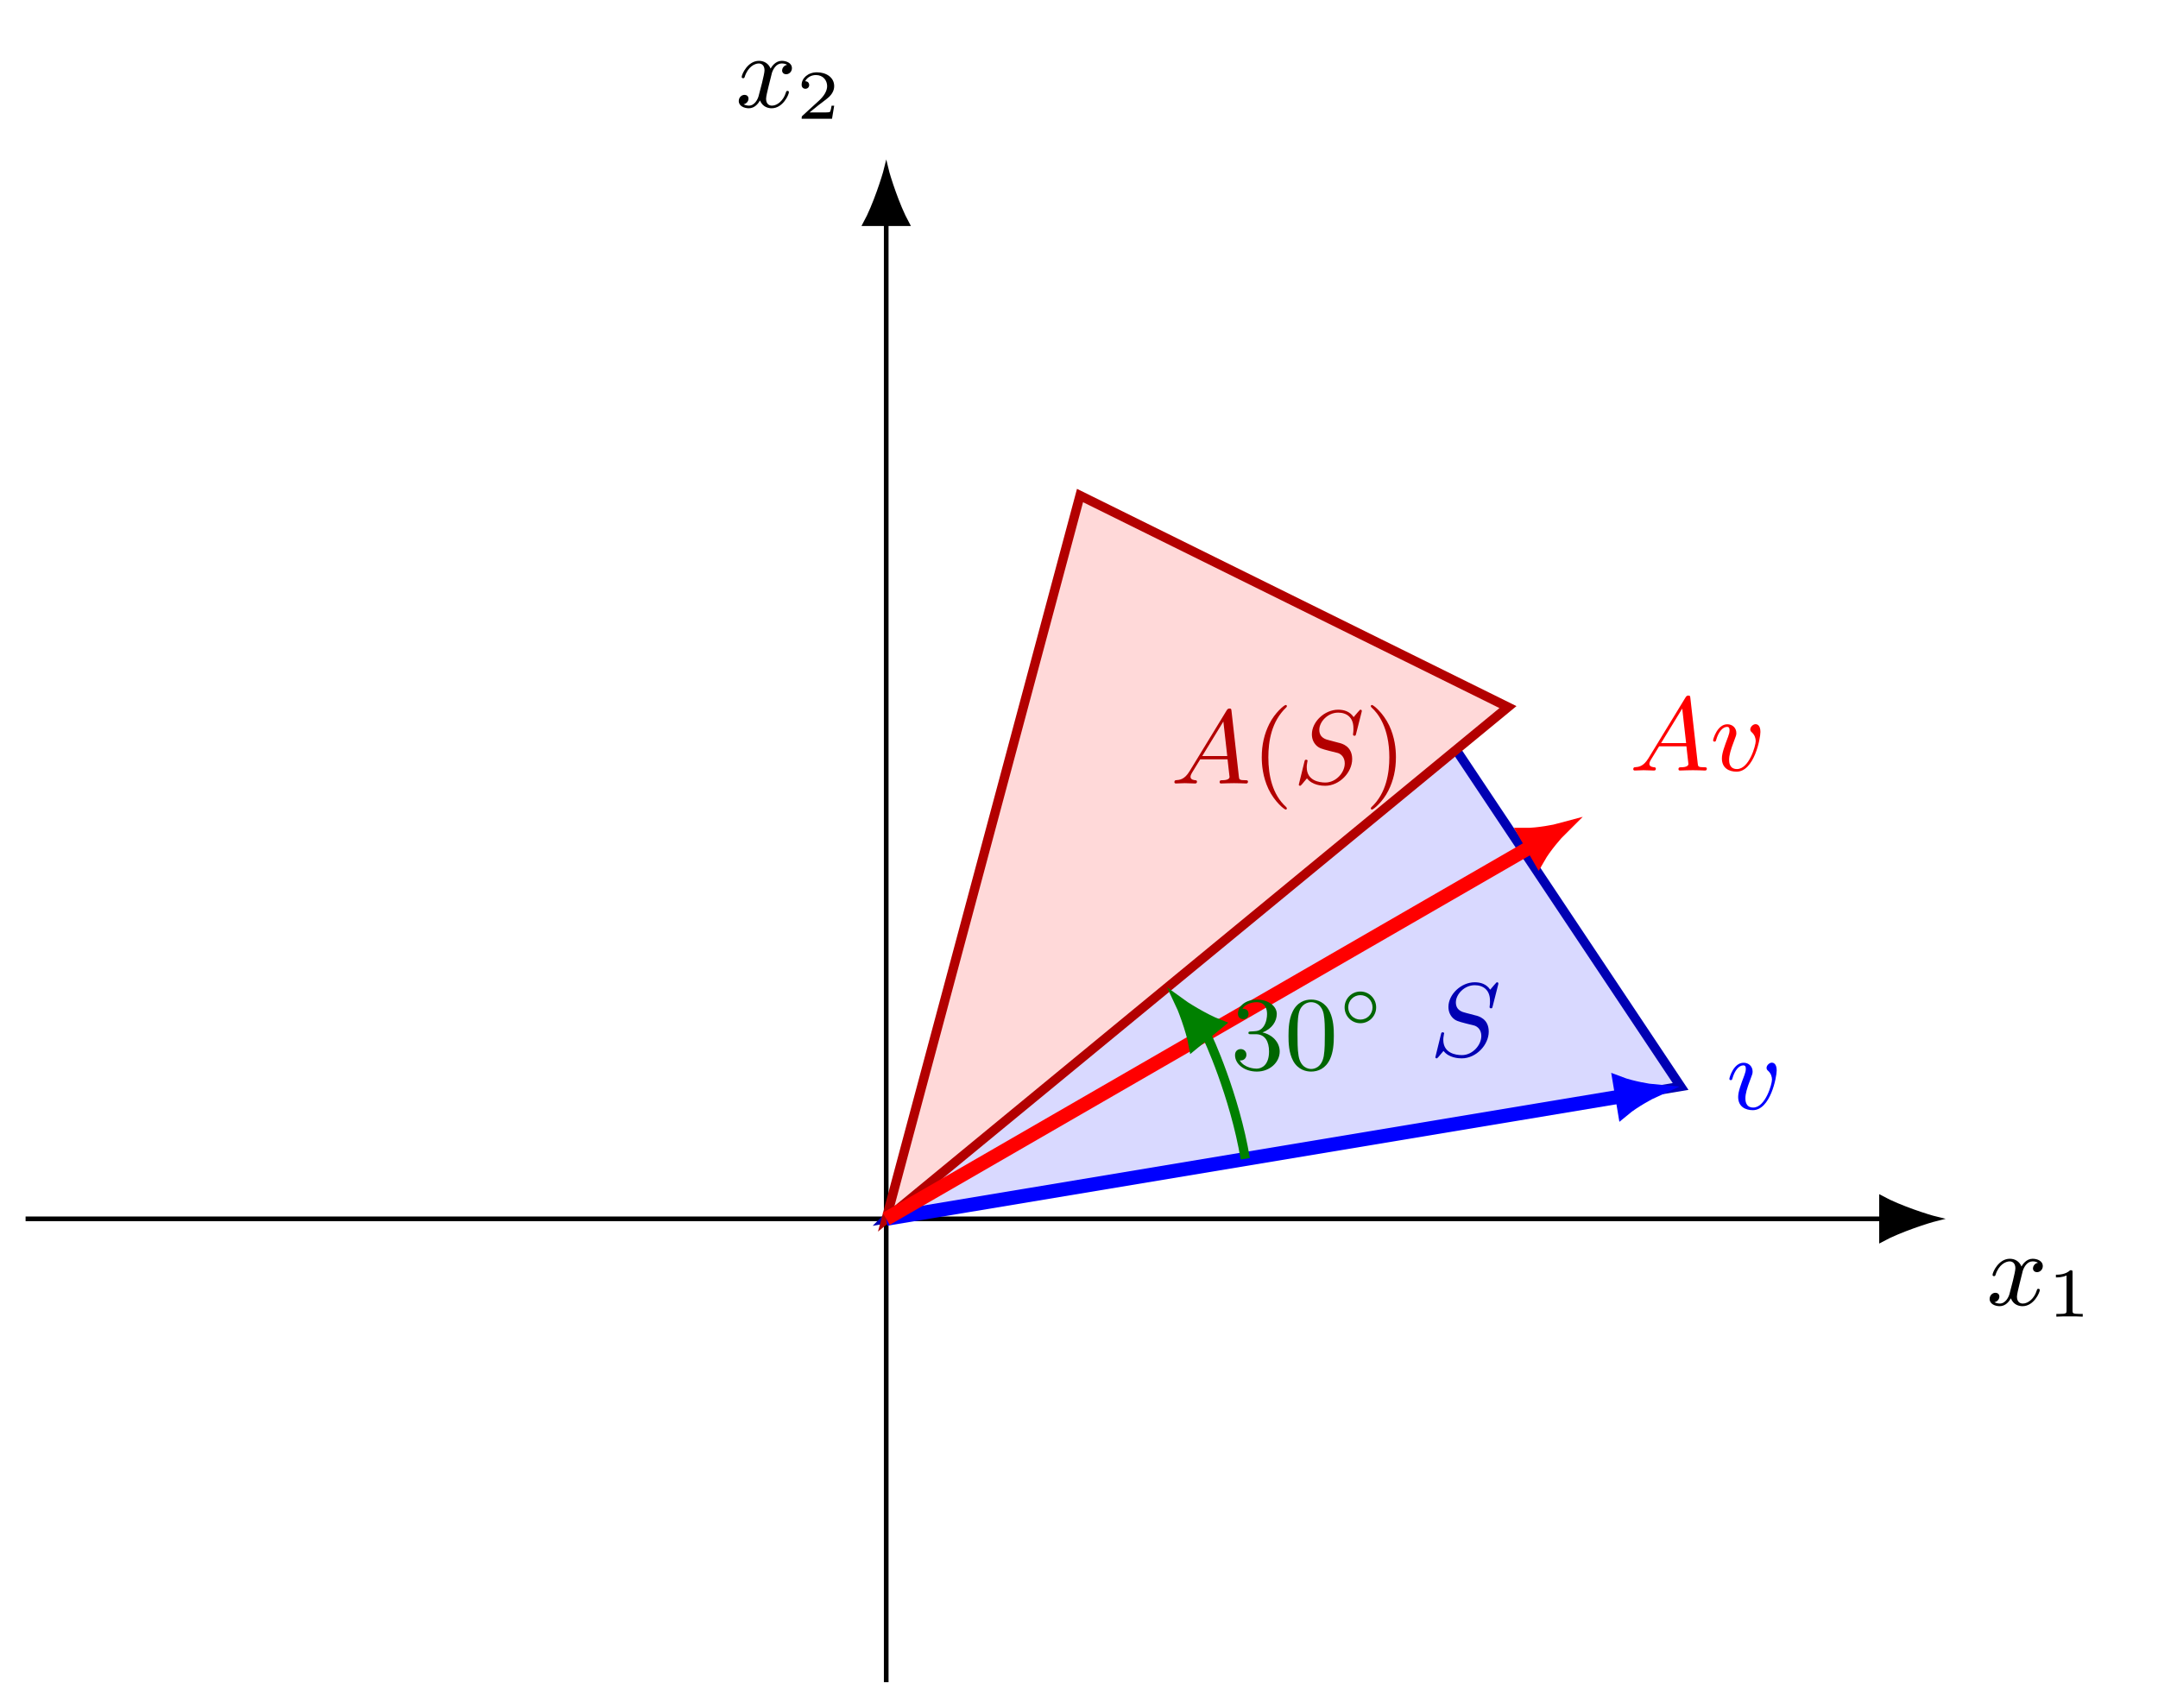
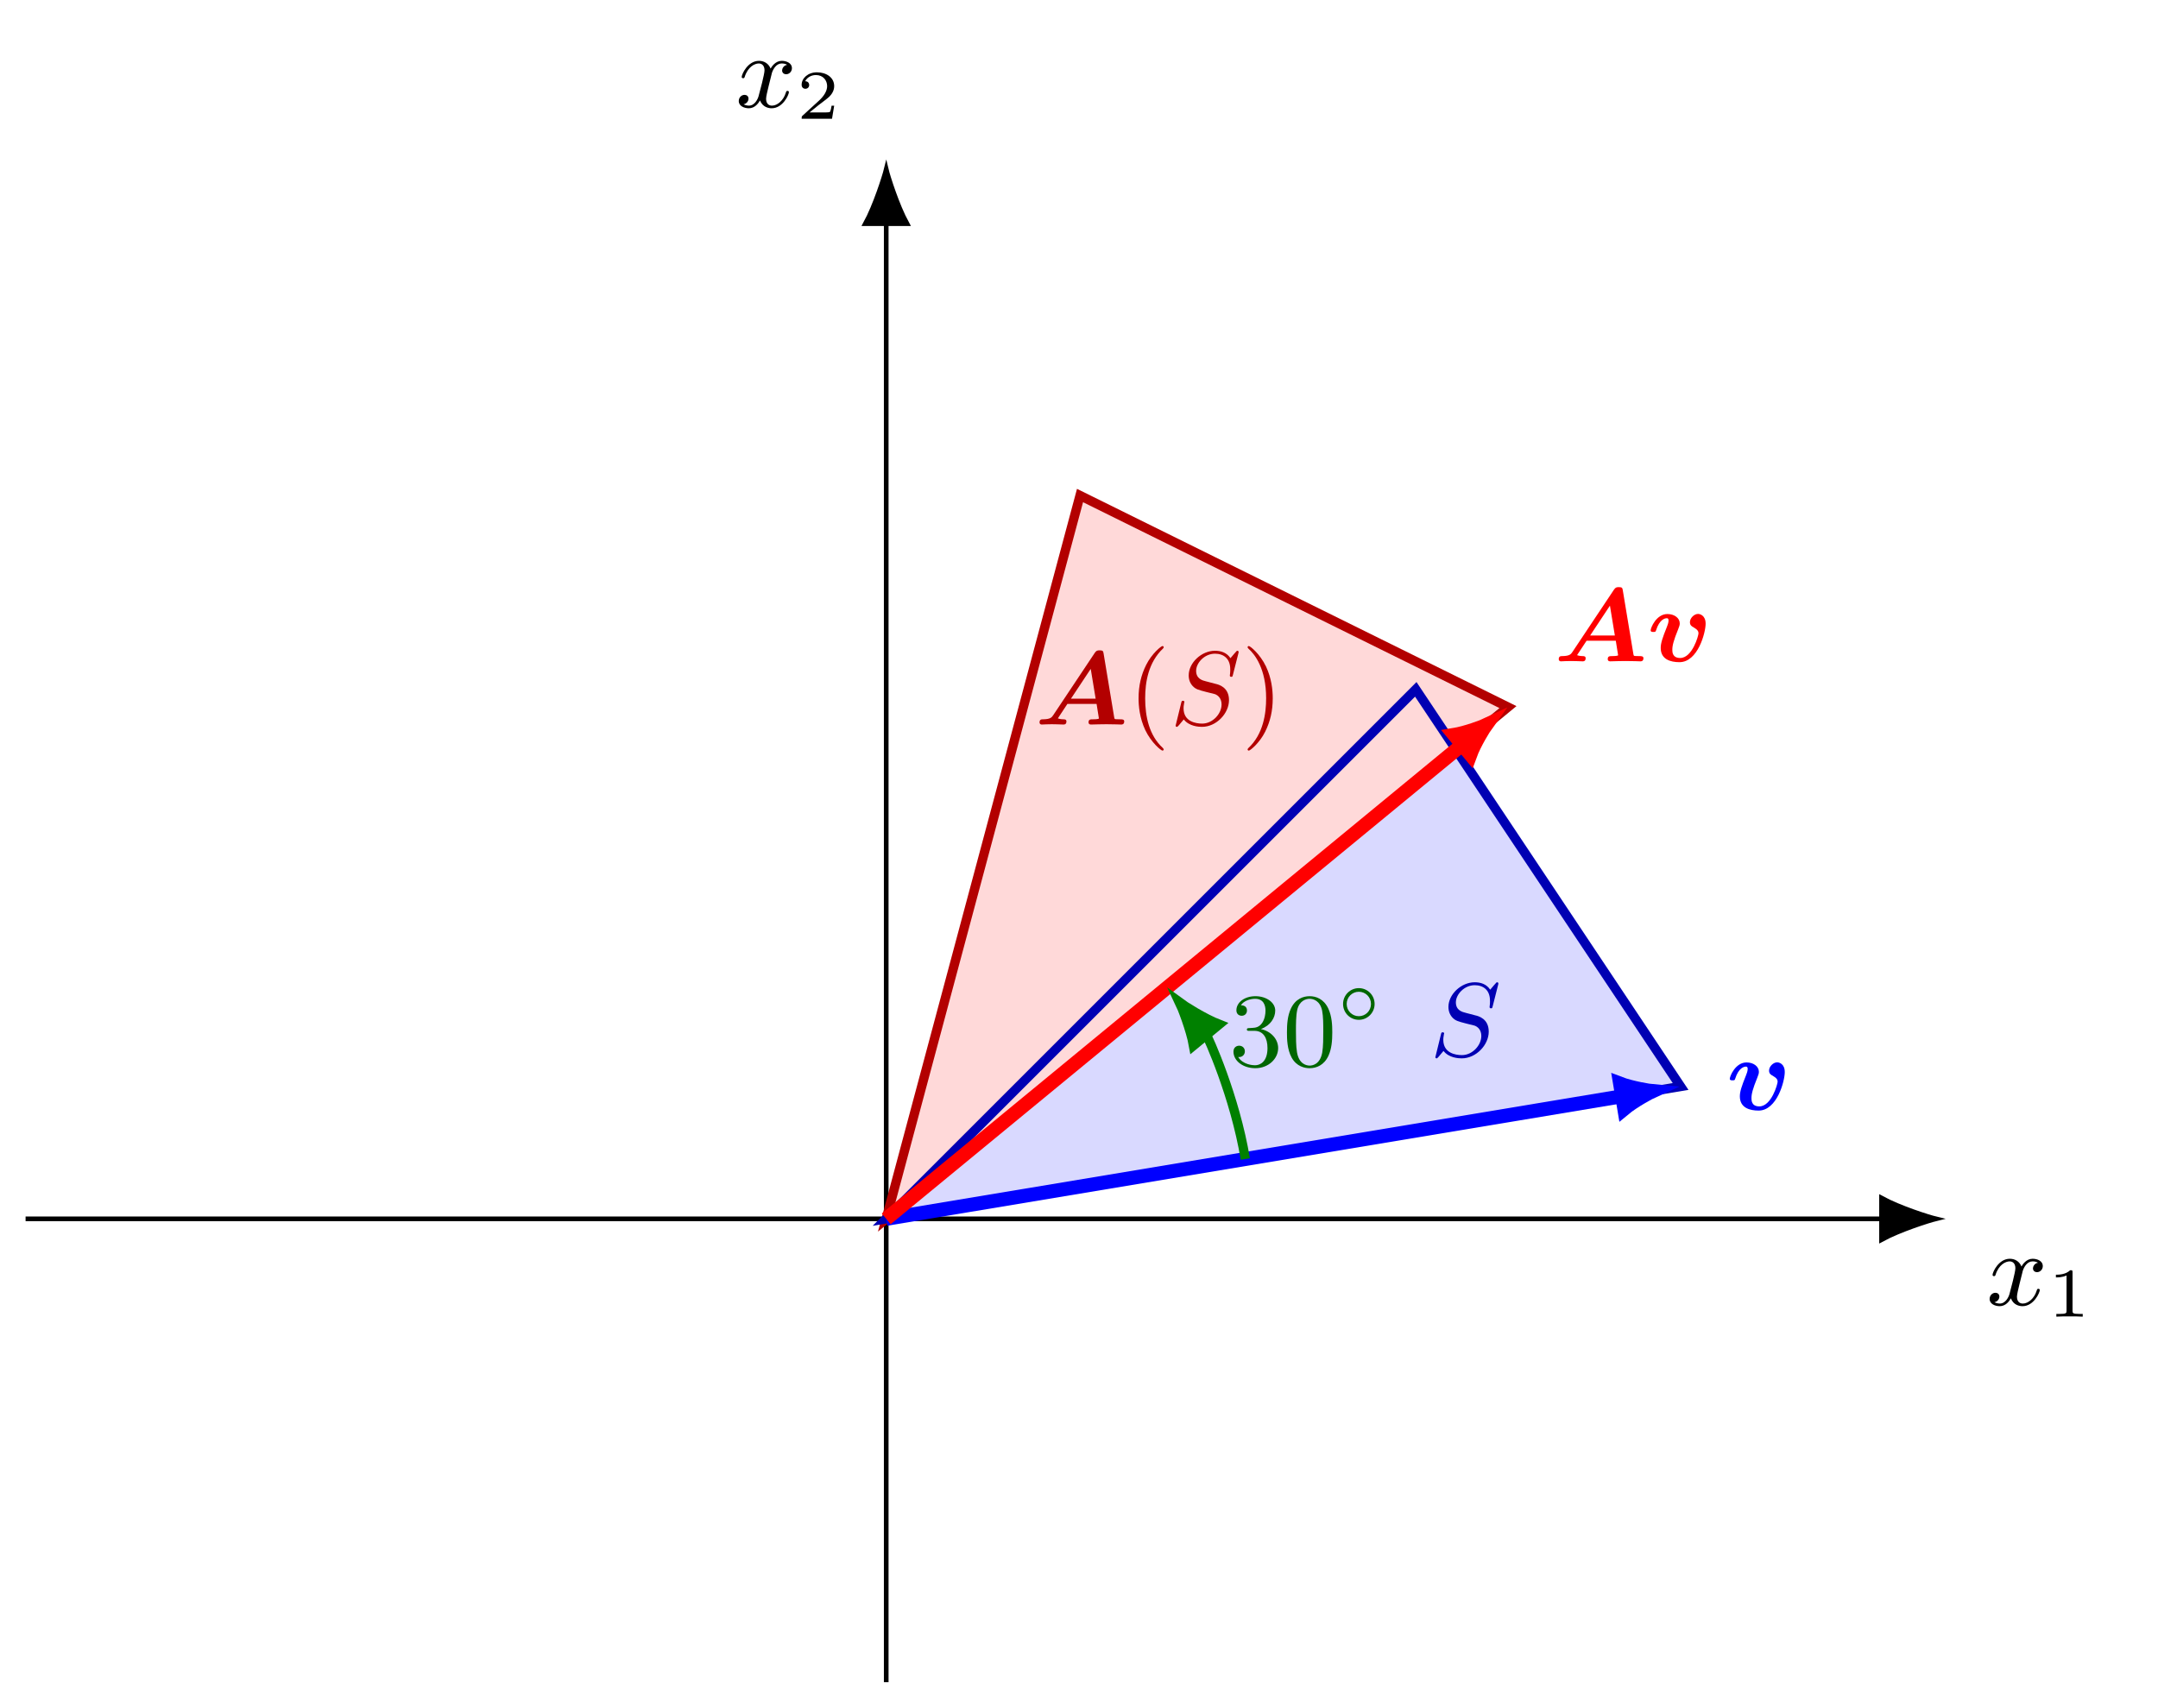
<svg xmlns="http://www.w3.org/2000/svg" version="1.1" viewBox="0 -146.275 184.809 146.275">
  <g id="page1">
    <g transform="matrix(1 0 0 -1 0 0)">
      <path d="M2.191 41.879H161.133" stroke="#000" fill="none" stroke-width=".399" stroke-miterlimit="10" />
      <path d="M165.782 41.879C165.211 42.016 162.7 42.801 161.133 43.656V40.098C162.7 40.953 165.211 41.738 165.782 41.879Z" />
      <path d="M165.782 41.879C165.211 42.016 162.7 42.801 161.133 43.656V40.098C162.7 40.953 165.211 41.738 165.782 41.879Z" stroke="#000" fill="none" stroke-width=".399" stroke-miterlimit="10" />
      <path d="M174.532 38.118C174.2 38.055 174.101 37.768 174.101 37.634C174.101 37.464 174.227 37.311 174.451 37.311C174.702 37.311 174.944 37.526 174.944 37.84C174.944 38.252 174.496 38.459 174.074 38.459C173.537 38.459 173.223 37.983 173.115 37.795C172.945 38.234 172.55 38.459 172.12 38.459C171.161 38.459 170.641 37.311 170.641 37.078C170.641 36.997 170.704 36.97 170.766 36.97C170.847 36.97 170.874 37.015 170.892 37.069C171.17 37.956 171.762 38.234 172.102 38.234C172.362 38.234 172.595 38.064 172.595 37.643C172.595 37.32 172.21 35.886 172.093 35.455C172.022 35.177 171.753 34.622 171.259 34.622C171.08 34.622 170.892 34.684 170.802 34.738C171.044 34.783 171.224 34.989 171.224 35.222C171.224 35.446 171.053 35.545 170.883 35.545C170.623 35.545 170.39 35.321 170.39 35.016C170.39 34.577 170.874 34.397 171.251 34.397C171.77 34.397 172.075 34.828 172.21 35.07C172.434 34.478 172.963 34.397 173.205 34.397C174.173 34.397 174.684 35.563 174.684 35.778C174.684 35.823 174.657 35.886 174.568 35.886C174.469 35.886 174.46 35.85 174.415 35.715C174.218 35.07 173.698 34.622 173.232 34.622C172.972 34.622 172.73 34.783 172.73 35.213C172.73 35.41 172.855 35.904 172.936 36.244C172.972 36.405 173.214 37.374 173.232 37.436C173.339 37.759 173.608 38.234 174.065 38.234C174.227 38.234 174.397 38.208 174.532 38.118Z" />
      <path d="M177.49 37.296C177.49 37.476 177.467 37.476 177.287 37.476C176.892 37.093 176.283 37.093 176.067 37.093V36.86C176.223 36.86 176.617 36.86 176.976 37.028V34.008C176.976 33.811 176.976 33.733 176.36 33.733H176.103V33.5C176.432 33.524 176.898 33.524 177.233 33.524S178.034 33.524 178.363 33.5V33.733H178.106C177.49 33.733 177.49 33.811 177.49 34.008V37.296Z" />
      <path d="M75.895 2.191V127.117" stroke="#000" fill="none" stroke-width=".399" stroke-miterlimit="10" />
      <path d="M75.895 131.766C75.754 131.192 74.969 128.684 74.113 127.118H77.672C76.816 128.684 76.031 131.192 75.895 131.766Z" />
      <path d="M75.895 131.766C75.754 131.192 74.969 128.684 74.113 127.118H77.672C76.816 128.684 76.031 131.192 75.895 131.766Z" stroke="#000" fill="none" stroke-width=".399" stroke-miterlimit="10" />
      <path d="M67.409 140.723C67.077 140.66 66.978 140.373 66.978 140.239C66.978 140.069 67.104 139.916 67.328 139.916C67.579 139.916 67.821 140.131 67.821 140.445C67.821 140.857 67.373 141.064 66.951 141.064C66.414 141.064 66.1 140.588 65.992 140.4C65.822 140.839 65.427 141.064 64.997 141.064C64.038 141.064 63.518 139.916 63.518 139.683C63.518 139.602 63.581 139.575 63.643 139.575C63.724 139.575 63.751 139.62 63.769 139.674C64.047 140.561 64.639 140.839 64.979 140.839C65.239 140.839 65.472 140.669 65.472 140.248C65.472 139.925 65.087 138.491 64.97 138.06C64.899 137.782 64.63 137.227 64.136 137.227C63.957 137.227 63.769 137.289 63.679 137.343C63.921 137.388 64.101 137.594 64.101 137.827C64.101 138.051 63.93 138.15 63.76 138.15C63.5 138.15 63.267 137.926 63.267 137.621C63.267 137.182 63.751 137.002 64.128 137.002C64.647 137.002 64.952 137.433 65.087 137.675C65.311 137.083 65.84 137.002 66.082 137.002C67.05 137.002 67.561 138.168 67.561 138.383C67.561 138.428 67.534 138.491 67.445 138.491C67.346 138.491 67.337 138.455 67.292 138.32C67.095 137.675 66.575 137.227 66.109 137.227C65.849 137.227 65.607 137.388 65.607 137.818C65.607 138.015 65.732 138.509 65.813 138.849C65.849 139.01 66.091 139.979 66.109 140.041C66.216 140.364 66.485 140.839 66.942 140.839C67.104 140.839 67.274 140.813 67.409 140.723Z" />
      <path d="M71.439 137.223H71.217C71.205 137.139 71.145 136.745 71.056 136.679C71.014 136.643 70.53 136.643 70.446 136.643H69.328L70.093 137.265C70.297 137.426 70.829 137.809 71.014 137.988C71.193 138.168 71.439 138.473 71.439 138.897C71.439 139.644 70.763 140.081 69.962 140.081C69.19 140.081 68.652 139.573 68.652 139.011C68.652 138.706 68.91 138.67 68.975 138.67C69.125 138.67 69.298 138.778 69.298 138.993C69.298 139.124 69.22 139.316 68.957 139.316C69.095 139.62 69.46 139.848 69.872 139.848C70.5 139.848 70.835 139.381 70.835 138.897C70.835 138.473 70.554 138.036 70.135 137.653L68.718 136.356C68.659 136.296 68.652 136.29 68.652 136.105H71.253L71.439 137.223Z" />
      <path d="M75.895 41.879L143.926 53.215L121.246 87.231Z" fill="#d9d9ff" />
-       <path d="M75.895 41.879L143.926 53.215L121.246 87.231Z" stroke="#0000b3" fill="none" stroke-width=".797" stroke-miterlimit="10" />
      <path d="M128.292 61.899C128.319 61.998 128.319 62.016 128.319 62.043C128.319 62.052 128.31 62.141 128.211 62.141C128.167 62.141 128.157 62.132 128.05 62.007C127.924 61.872 128.032 61.989 127.62 61.505C127.288 62.007 126.768 62.141 126.293 62.141C125.137 62.141 124.043 61.11 124.043 60.034C124.043 59.667 124.159 59.362 124.392 59.111C124.652 58.842 124.877 58.788 125.522 58.618L126.275 58.43C126.562 58.331 126.858 58.053 126.858 57.542C126.858 56.744 126.096 55.902 125.199 55.902C124.67 55.902 123.603 56.063 123.603 57.211C123.603 57.291 123.603 57.426 123.657 57.695C123.675 57.73 123.675 57.748 123.675 57.757C123.675 57.793 123.657 57.856 123.55 57.856S123.433 57.811 123.397 57.659L122.922 55.722C122.922 55.668 122.967 55.624 123.03 55.624C123.074 55.624 123.083 55.633 123.2 55.758C123.254 55.821 123.514 56.144 123.621 56.26C124.087 55.66 124.912 55.624 125.181 55.624C126.418 55.624 127.494 56.78 127.494 57.91C127.494 59.021 126.616 59.246 126.338 59.308L125.522 59.523C125.226 59.595 124.679 59.738 124.679 60.42S125.397 61.89 126.293 61.89C126.652 61.89 127.001 61.792 127.252 61.541C127.593 61.209 127.602 60.725 127.602 60.492C127.602 60.196 127.566 60.097 127.566 60.025S127.602 59.909 127.691 59.909C127.79 59.909 127.79 59.927 127.835 60.097L128.292 61.899Z" fill="#0000b3" />
      <path d="M75.895 41.879L129.141 85.711L92.492 103.832Z" fill="#ffd9d9" />
      <path d="M75.895 41.879L129.141 85.711L92.492 103.832Z" stroke="#b30000" fill="none" stroke-width=".797" stroke-miterlimit="10" />
-       <path d="M101.873 80.217C101.433 79.5 101.039 79.473 100.68 79.446C100.618 79.437 100.573 79.365 100.573 79.285C100.573 79.231 100.609 79.168 100.698 79.168C100.869 79.168 101.29 79.195 101.46 79.195C101.658 79.195 102.142 79.168 102.339 79.168C102.393 79.168 102.509 79.168 102.509 79.329C102.509 79.437 102.402 79.446 102.375 79.446C102.294 79.455 101.953 79.473 101.953 79.742C101.953 79.867 102.052 80.038 102.079 80.082L102.787 81.239H105.127C105.154 81.033 105.181 80.728 105.208 80.504C105.244 80.154 105.297 79.76 105.297 79.733C105.297 79.598 105.172 79.446 104.652 79.446C104.562 79.446 104.445 79.446 104.445 79.285C104.445 79.186 104.517 79.168 104.58 79.168C104.75 79.168 104.965 79.186 105.145 79.186S105.539 79.195 105.683 79.195C105.979 79.195 105.996 79.195 106.212 79.186C106.355 79.177 106.561 79.168 106.705 79.168C106.759 79.168 106.875 79.168 106.875 79.329C106.875 79.446 106.776 79.446 106.669 79.446C106.131 79.446 106.122 79.509 106.095 79.769L105.468 85.345C105.449 85.542 105.441 85.587 105.288 85.587C105.163 85.587 105.109 85.524 105.037 85.407L101.873 80.217ZM102.957 81.517L104.768 84.475L105.1 81.517H102.957Z" fill="#b30000" />
-       <path d="M110.208 77.034C110.208 77.079 110.181 77.106 110.127 77.169C108.971 78.227 108.621 79.84 108.621 81.409C108.621 82.799 108.89 84.484 110.154 85.686C110.19 85.721 110.208 85.748 110.208 85.793C110.208 85.856 110.163 85.891 110.1 85.891C109.993 85.891 109.186 85.246 108.702 84.269C108.272 83.408 108.056 82.485 108.056 81.418C108.056 80.773 108.137 79.751 108.63 78.693C109.159 77.59 109.993 76.936 110.1 76.936C110.163 76.936 110.208 76.972 110.208 77.034Z" fill="#b30000" />
-       <path d="M116.597 85.246C116.624 85.345 116.624 85.363 116.624 85.39C116.624 85.399 116.615 85.488 116.516 85.488C116.472 85.488 116.462 85.479 116.355 85.354C116.229 85.219 116.337 85.336 115.925 84.852C115.593 85.354 115.073 85.488 114.598 85.488C113.442 85.488 112.348 84.457 112.348 83.381C112.348 83.014 112.464 82.709 112.697 82.458C112.957 82.189 113.182 82.136 113.827 81.965L114.58 81.777C114.867 81.678 115.163 81.4 115.163 80.889C115.163 80.091 114.401 79.249 113.504 79.249C112.975 79.249 111.908 79.41 111.908 80.558C111.908 80.638 111.908 80.773 111.962 81.042C111.98 81.077 111.98 81.096 111.98 81.104C111.98 81.14 111.962 81.203 111.855 81.203S111.738 81.158 111.702 81.006L111.227 79.069C111.227 79.015 111.272 78.971 111.335 78.971C111.379 78.971 111.388 78.98 111.505 79.105C111.559 79.168 111.819 79.491 111.926 79.607C112.392 79.007 113.217 78.971 113.486 78.971C114.723 78.971 115.799 80.127 115.799 81.257C115.799 82.368 114.921 82.593 114.643 82.655L113.827 82.871C113.531 82.942 112.984 83.086 112.984 83.767S113.702 85.237 114.598 85.237C114.957 85.237 115.306 85.139 115.557 84.888C115.898 84.556 115.907 84.072 115.907 83.839C115.907 83.543 115.871 83.444 115.871 83.372S115.907 83.256 115.996 83.256C116.095 83.256 116.095 83.274 116.14 83.444L116.597 85.246Z" fill="#b30000" />
-       <path d="M119.546 81.418C119.546 82.153 119.438 83.139 118.972 84.135C118.443 85.237 117.609 85.891 117.502 85.891C117.412 85.891 117.394 85.82 117.394 85.793C117.394 85.748 117.412 85.721 117.475 85.659C117.995 85.192 118.981 83.973 118.981 81.418C118.981 80.136 118.748 78.352 117.448 77.142C117.43 77.115 117.394 77.079 117.394 77.034C117.394 77.007 117.412 76.936 117.502 76.936C117.609 76.936 118.416 77.581 118.9 78.558C119.33 79.419 119.546 80.342 119.546 81.418Z" fill="#b30000" />
+       <path d="M94.512 90.294C94.476 90.491 94.467 90.572 94.18 90.572C93.965 90.572 93.884 90.545 93.75 90.348L90.2 85.023C90.074 84.834 89.967 84.673 89.321 84.664C89.196 84.664 89.025 84.664 89.025 84.395C89.025 84.297 89.097 84.216 89.205 84.216C89.294 84.216 89.518 84.234 89.617 84.234C89.76 84.243 89.778 84.243 90.074 84.243C90.236 84.243 90.406 84.234 90.567 84.234C90.737 84.234 90.917 84.216 91.078 84.216C91.141 84.216 91.329 84.216 91.329 84.485C91.329 84.664 91.159 84.664 91.078 84.664C91.06 84.664 90.791 84.664 90.594 84.745L91.41 85.982H93.911L94.108 84.745C94.108 84.664 93.651 84.664 93.588 84.664C93.382 84.664 93.221 84.664 93.221 84.395C93.221 84.323 93.266 84.216 93.418 84.216C93.633 84.216 93.884 84.234 94.099 84.234S94.566 84.243 94.754 84.243C95.337 84.243 96.009 84.216 96.018 84.216C96.081 84.216 96.278 84.216 96.278 84.485C96.278 84.664 96.098 84.664 95.928 84.664C95.812 84.664 95.695 84.664 95.578 84.673C95.453 84.682 95.444 84.691 95.417 84.843L94.512 90.294ZM93.409 88.985L93.83 86.43H91.715L93.409 88.985Z" fill="#b30000" />
+       <path d="M99.658 82.082C99.658 82.127 99.631 82.154 99.577 82.217C98.421 83.275 98.071 84.888 98.071 86.457C98.071 87.847 98.34 89.532 99.604 90.733C99.64 90.769 99.658 90.796 99.658 90.841C99.658 90.904 99.613 90.939 99.55 90.939C99.443 90.939 98.636 90.294 98.152 89.317C97.722 88.456 97.506 87.533 97.506 86.466C97.506 85.821 97.587 84.799 98.08 83.741C98.609 82.638 99.443 81.984 99.55 81.984C99.613 81.984 99.658 82.02 99.658 82.082Z" fill="#b30000" />
+       <path d="M106.048 90.294C106.075 90.393 106.075 90.411 106.075 90.438C106.075 90.447 106.066 90.536 105.967 90.536C105.922 90.536 105.913 90.527 105.806 90.402C105.68 90.267 105.788 90.384 105.376 89.9C105.044 90.402 104.524 90.536 104.049 90.536C102.892 90.536 101.799 89.505 101.799 88.429C101.799 88.062 101.915 87.757 102.148 87.506C102.408 87.237 102.632 87.183 103.278 87.013L104.031 86.825C104.318 86.726 104.614 86.448 104.614 85.937C104.614 85.139 103.852 84.297 102.955 84.297C102.426 84.297 101.359 84.458 101.359 85.606C101.359 85.686 101.359 85.821 101.413 86.09C101.431 86.125 101.431 86.143 101.431 86.152C101.431 86.188 101.413 86.251 101.306 86.251S101.189 86.206 101.153 86.054L100.678 84.117C100.678 84.063 100.723 84.019 100.786 84.019C100.83 84.019 100.839 84.028 100.956 84.153C101.01 84.216 101.27 84.539 101.377 84.655C101.843 84.055 102.668 84.019 102.937 84.019C104.174 84.019 105.25 85.175 105.25 86.305C105.25 87.416 104.372 87.641 104.094 87.703L103.278 87.918C102.982 87.99 102.435 88.133 102.435 88.815S103.152 90.285 104.049 90.285C104.407 90.285 104.757 90.187 105.008 89.936C105.349 89.604 105.358 89.12 105.358 88.887C105.358 88.591 105.322 88.492 105.322 88.42S105.358 88.304 105.447 88.304C105.546 88.304 105.546 88.322 105.591 88.492L106.048 90.294Z" fill="#b30000" />
+       <path d="M108.996 86.466C108.996 87.201 108.888 88.187 108.422 89.183C107.893 90.285 107.059 90.939 106.952 90.939C106.862 90.939 106.844 90.868 106.844 90.841C106.844 90.796 106.862 90.769 106.925 90.707C107.445 90.24 108.431 89.021 108.431 86.466C108.431 85.184 108.198 83.4 106.898 82.19C106.88 82.163 106.844 82.127 106.844 82.082C106.844 82.055 106.862 81.984 106.952 81.984C107.059 81.984 107.866 82.629 108.35 83.606C108.78 84.467 108.996 85.39 108.996 86.466Z" fill="#b30000" />
+       <path d="M75.895 41.879L143.926 53.215L121.246 87.231Z" stroke="#0000b3" fill="none" stroke-width=".797" stroke-miterlimit="10" />
      <path d="M75.895 41.879L138.891 52.375" stroke="#00f" fill="none" stroke-width="1.196" stroke-miterlimit="10" />
      <path d="M141.618 52.832C141.27 52.863 139.715 53.113 138.704 53.5L139.079 51.254C139.911 51.945 141.297 52.687 141.618 52.832Z" fill="#00f" />
      <path d="M141.618 52.832C141.27 52.863 139.715 53.113 138.704 53.5L139.079 51.254C139.911 51.945 141.297 52.687 141.618 52.832Z" stroke="#00f" fill="none" stroke-width="1.134" stroke-miterlimit="10" />
-       <path d="M152.154 54.593C152.154 55.221 151.822 55.256 151.742 55.256C151.518 55.256 151.285 55.014 151.285 54.808C151.285 54.674 151.365 54.602 151.428 54.548C151.67 54.324 151.751 54.037 151.751 53.804C151.751 53.41 151.186 51.411 150.146 51.411C149.474 51.411 149.474 52.038 149.474 52.199C149.474 52.585 149.599 53.042 149.913 53.858C150.056 54.234 150.092 54.324 150.092 54.494C150.092 54.934 149.76 55.248 149.321 55.248C148.46 55.248 148.102 53.974 148.102 53.867C148.102 53.786 148.165 53.759 148.228 53.759C148.326 53.759 148.335 53.813 148.371 53.93C148.559 54.584 148.918 55.023 149.294 55.023C149.474 55.023 149.51 54.907 149.51 54.728C149.51 54.575 149.474 54.414 149.393 54.198C149.07 53.338 148.855 52.764 148.855 52.316C148.855 51.473 149.491 51.186 150.11 51.186C151.616 51.186 152.154 54.019 152.154 54.593Z" fill="#00f" />
-       <path d="M75.895 41.879L131.203 73.809" stroke="#f00" fill="none" stroke-width="1.196" stroke-miterlimit="10" />
-       <path d="M133.597 75.191C133.257 75.098 131.714 74.789 130.632 74.797L131.769 72.824C132.304 73.762 133.347 74.945 133.597 75.191Z" fill="#f00" />
-       <path d="M133.597 75.191C133.257 75.098 131.714 74.789 130.632 74.797L131.769 72.824C132.304 73.762 133.347 74.945 133.597 75.191Z" stroke="#f00" fill="none" stroke-width="1.134" stroke-miterlimit="10" />
-       <path d="M141.17 81.327C140.73 80.61 140.336 80.583 139.977 80.556C139.915 80.547 139.87 80.475 139.87 80.395C139.87 80.341 139.906 80.278 139.995 80.278C140.166 80.278 140.587 80.305 140.757 80.305C140.955 80.305 141.439 80.278 141.636 80.278C141.69 80.278 141.806 80.278 141.806 80.439C141.806 80.547 141.699 80.556 141.672 80.556C141.591 80.565 141.25 80.583 141.25 80.852C141.25 80.977 141.349 81.148 141.376 81.192L142.084 82.349H144.424C144.451 82.143 144.478 81.838 144.505 81.614C144.541 81.264 144.594 80.87 144.594 80.843C144.594 80.708 144.469 80.556 143.949 80.556C143.859 80.556 143.742 80.556 143.742 80.395C143.742 80.296 143.814 80.278 143.877 80.278C144.047 80.278 144.262 80.296 144.442 80.296S144.836 80.305 144.98 80.305C145.276 80.305 145.293 80.305 145.509 80.296C145.652 80.287 145.858 80.278 146.002 80.278C146.056 80.278 146.172 80.278 146.172 80.439C146.172 80.556 146.073 80.556 145.966 80.556C145.428 80.556 145.419 80.619 145.392 80.879L144.765 86.455C144.746 86.652 144.738 86.697 144.585 86.697C144.46 86.697 144.406 86.634 144.334 86.517L141.17 81.327ZM142.254 82.627L144.065 85.585L144.397 82.627H142.254ZM150.761 83.586C150.761 84.214 150.429 84.249 150.348 84.249C150.124 84.249 149.891 84.007 149.891 83.801C149.891 83.667 149.972 83.595 150.034 83.541C150.276 83.317 150.357 83.03 150.357 82.797C150.357 82.403 149.792 80.404 148.752 80.404C148.08 80.404 148.08 81.031 148.08 81.192C148.08 81.578 148.206 82.035 148.519 82.851C148.663 83.227 148.699 83.317 148.699 83.487C148.699 83.927 148.367 84.24 147.927 84.24C147.067 84.24 146.708 82.967 146.708 82.86C146.708 82.779 146.771 82.752 146.834 82.752C146.932 82.752 146.941 82.806 146.977 82.923C147.166 83.577 147.524 84.016 147.901 84.016C148.08 84.016 148.116 83.9 148.116 83.72C148.116 83.568 148.08 83.407 147.999 83.191C147.676 82.331 147.461 81.757 147.461 81.309C147.461 80.466 148.098 80.179 148.716 80.179C150.222 80.179 150.761 83.012 150.761 83.586Z" fill="#f00" />
-       <path d="M106.645 47.023C105.742 52.418 103.434 57.488 103.305 57.645" stroke="#008000" fill="none" stroke-width=".797" stroke-miterlimit="10" />
-       <path d="M100.996 60.441C101.195 60.027 101.953 58.113 102.199 56.73L104.41 58.555C103.098 59.059 101.367 60.168 100.996 60.441Z" fill="#008000" />
-       <path d="M100.996 60.441C101.195 60.027 101.953 58.113 102.199 56.73L104.41 58.555C103.098 59.059 101.367 60.168 100.996 60.441Z" stroke="#008000" fill="none" stroke-width=".797" stroke-miterlimit="10" />
-       <path d="M108.114 57.844C108.948 58.157 109.342 58.812 109.342 59.43C109.342 60.121 108.58 60.659 107.648 60.659S106.017 60.13 106.017 59.448C106.017 59.152 106.214 58.982 106.474 58.982S106.922 59.17 106.922 59.43C106.922 59.744 106.707 59.879 106.402 59.879C106.635 60.255 107.182 60.435 107.621 60.435C108.365 60.435 108.509 59.843 108.509 59.421C108.509 59.152 108.455 58.722 108.231 58.381C107.953 57.978 107.639 57.96 107.379 57.942C107.155 57.924 107.137 57.924 107.065 57.924C106.985 57.915 106.913 57.906 106.913 57.808C106.913 57.691 106.985 57.691 107.137 57.691H107.558C108.338 57.691 108.679 57.064 108.679 56.212C108.679 55.065 108.069 54.742 107.612 54.742C107.442 54.742 106.572 54.787 106.169 55.45C106.492 55.405 106.742 55.629 106.742 55.934C106.742 56.23 106.518 56.418 106.258 56.418C106.034 56.418 105.766 56.284 105.766 55.907C105.766 55.109 106.599 54.491 107.639 54.491C108.76 54.491 109.593 55.298 109.593 56.212C109.593 56.992 108.975 57.655 108.114 57.844ZM114.228 57.557C114.228 58.157 114.201 58.928 113.887 59.601C113.493 60.443 112.812 60.659 112.292 60.659C111.754 60.659 111.072 60.443 110.678 59.583C110.391 58.964 110.346 58.238 110.346 57.557C110.346 56.974 110.364 56.105 110.75 55.396C111.171 54.634 111.87 54.491 112.283 54.491C112.866 54.491 113.529 54.742 113.905 55.566C114.174 56.167 114.228 56.84 114.228 57.557ZM112.292 54.715C112.023 54.715 111.377 54.84 111.207 55.853C111.117 56.382 111.117 57.153 111.117 57.664C111.117 58.274 111.117 58.982 111.225 59.475C111.404 60.273 111.978 60.435 112.283 60.435C112.623 60.435 113.188 60.255 113.358 59.421C113.457 58.928 113.457 58.229 113.457 57.664C113.457 57.109 113.457 56.355 113.367 55.826C113.179 54.805 112.516 54.715 112.292 54.715Z" fill="#060" />
-       <path d="M117.853 59.992C117.853 60.751 117.243 61.349 116.502 61.349S115.151 60.745 115.151 59.992C115.151 59.232 115.761 58.634 116.502 58.634S117.853 59.238 117.853 59.992ZM116.502 58.945C115.928 58.945 115.462 59.406 115.462 59.992S115.928 61.038 116.502 61.038S117.542 60.578 117.542 59.992S117.076 58.945 116.502 58.945Z" fill="#060" />
+       <path d="M152.845 54.45C152.845 55.15 152.369 55.284 152.199 55.284C151.858 55.284 151.5 54.925 151.5 54.576C151.5 54.307 151.67 54.208 151.813 54.136C152.172 53.93 152.235 53.778 152.235 53.625C152.235 53.428 151.706 51.51 150.666 51.51C149.994 51.51 149.994 52.03 149.994 52.218C149.994 52.577 150.101 53.007 150.495 53.975C150.576 54.19 150.63 54.316 150.63 54.468C150.63 54.935 150.164 55.275 149.572 55.275C148.622 55.275 148.138 54.092 148.138 53.876C148.138 53.742 148.263 53.742 148.371 53.742C148.515 53.742 148.559 53.742 148.595 53.868C148.9 54.845 149.384 54.916 149.519 54.916C149.572 54.916 149.671 54.916 149.671 54.719S149.572 54.289 149.527 54.172C149.142 53.213 148.999 52.774 148.999 52.37C148.999 51.384 149.85 51.151 150.603 51.151C152.181 51.151 152.845 53.679 152.845 54.45Z" fill="#00f" />
+       <path d="M75.895 41.879L125.203 82.469" stroke="#f00" fill="none" stroke-width="1.196" stroke-miterlimit="10" />
+       <path d="M127.336 84.227C127.02 84.078 125.547 83.52 124.477 83.348L125.926 81.59C126.297 82.605 127.129 83.941 127.336 84.227Z" fill="#f00" />
+       <path d="M127.336 84.227C127.02 84.078 125.547 83.52 124.477 83.348L125.926 81.59C126.297 82.605 127.129 83.941 127.336 84.227Z" stroke="#f00" fill="none" stroke-width="1.134" stroke-miterlimit="10" />
+       <path d="M138.976 95.708C138.94 95.905 138.931 95.986 138.644 95.986C138.429 95.986 138.348 95.959 138.214 95.762L134.664 90.437C134.538 90.248 134.431 90.087 133.785 90.078C133.66 90.078 133.489 90.078 133.489 89.809C133.489 89.711 133.561 89.63 133.669 89.63C133.758 89.63 133.982 89.648 134.081 89.648C134.224 89.657 134.242 89.657 134.538 89.657C134.7 89.657 134.87 89.648 135.031 89.648C135.201 89.648 135.381 89.63 135.542 89.63C135.605 89.63 135.793 89.63 135.793 89.899C135.793 90.078 135.623 90.078 135.542 90.078C135.524 90.078 135.255 90.078 135.058 90.159L135.874 91.396H138.375L138.572 90.159C138.572 90.078 138.115 90.078 138.052 90.078C137.846 90.078 137.685 90.078 137.685 89.809C137.685 89.737 137.73 89.63 137.882 89.63C138.097 89.63 138.348 89.648 138.563 89.648S139.03 89.657 139.218 89.657C139.801 89.657 140.473 89.63 140.482 89.63C140.545 89.63 140.742 89.63 140.742 89.899C140.742 90.078 140.562 90.078 140.392 90.078C140.276 90.078 140.159 90.078 140.042 90.087C139.917 90.096 139.908 90.105 139.881 90.257L138.976 95.708ZM137.873 94.399L138.294 91.844H136.179L137.873 94.399ZM146.068 92.857C146.068 93.557 145.592 93.691 145.422 93.691C145.081 93.691 144.723 93.332 144.723 92.983C144.723 92.714 144.893 92.615 145.036 92.543C145.395 92.337 145.458 92.185 145.458 92.032C145.458 91.835 144.929 89.917 143.889 89.917C143.217 89.917 143.217 90.437 143.217 90.625C143.217 90.984 143.324 91.414 143.718 92.382C143.799 92.597 143.853 92.723 143.853 92.875C143.853 93.342 143.387 93.682 142.795 93.682C141.845 93.682 141.361 92.499 141.361 92.283C141.361 92.149 141.486 92.149 141.594 92.149C141.738 92.149 141.782 92.149 141.818 92.275C142.123 93.252 142.607 93.323 142.742 93.323C142.795 93.323 142.894 93.323 142.894 93.126S142.795 92.696 142.75 92.579C142.365 91.62 142.222 91.181 142.222 90.777C142.222 89.791 143.073 89.558 143.826 89.558C145.404 89.558 146.068 92.086 146.068 92.857Z" fill="#f00" />
+       <path d="M106.648 47C105.75 52.398 103.441 57.469 103.316 57.625" stroke="#008000" fill="none" stroke-width=".797" stroke-miterlimit="10" />
+       <path d="M101.008 60.426C101.207 60.012 101.965 58.098 102.211 56.715L104.422 58.535C103.113 59.043 101.379 60.152 101.008 60.426Z" fill="#008000" />
+       <path d="M101.008 60.426C101.207 60.012 101.965 58.098 102.211 56.715L104.422 58.535C103.113 59.043 101.379 60.152 101.008 60.426Z" stroke="#008000" fill="none" stroke-width=".797" stroke-miterlimit="10" />
+       <path d="M107.981 58.134C108.815 58.447 109.209 59.102 109.209 59.72C109.209 60.411 108.447 60.949 107.515 60.949S105.884 60.42 105.884 59.738C105.884 59.442 106.081 59.272 106.341 59.272S106.789 59.46 106.789 59.72C106.789 60.034 106.574 60.169 106.269 60.169C106.502 60.545 107.049 60.725 107.488 60.725C108.232 60.725 108.376 60.133 108.376 59.711C108.376 59.442 108.322 59.012 108.098 58.671C107.82 58.268 107.506 58.25 107.246 58.232C107.022 58.214 107.004 58.214 106.932 58.214C106.852 58.205 106.78 58.196 106.78 58.098C106.78 57.981 106.852 57.981 107.004 57.981H107.425C108.205 57.981 108.546 57.354 108.546 56.502C108.546 55.355 107.936 55.032 107.479 55.032C107.309 55.032 106.439 55.077 106.036 55.74C106.359 55.695 106.609 55.919 106.609 56.224C106.609 56.52 106.385 56.708 106.125 56.708C105.901 56.708 105.633 56.574 105.633 56.197C105.633 55.399 106.466 54.781 107.506 54.781C108.627 54.781 109.46 55.588 109.46 56.502C109.46 57.282 108.842 57.945 107.981 58.134ZM114.095 57.847C114.095 58.447 114.068 59.218 113.754 59.891C113.36 60.733 112.679 60.949 112.159 60.949C111.621 60.949 110.939 60.733 110.545 59.873C110.258 59.254 110.213 58.528 110.213 57.847C110.213 57.264 110.231 56.395 110.617 55.686C111.038 54.924 111.737 54.781 112.15 54.781C112.733 54.781 113.396 55.032 113.772 55.856C114.041 56.457 114.095 57.13 114.095 57.847ZM112.159 55.005C111.89 55.005 111.244 55.13 111.074 56.143C110.984 56.672 110.984 57.443 110.984 57.954C110.984 58.564 110.984 59.272 111.092 59.765C111.271 60.563 111.845 60.725 112.15 60.725C112.49 60.725 113.055 60.545 113.225 59.711C113.324 59.218 113.324 58.519 113.324 57.954C113.324 57.399 113.324 56.645 113.234 56.116C113.046 55.095 112.383 55.005 112.159 55.005Z" fill="#060" />
+       <path d="M117.72 60.282C117.72 61.041 117.11 61.639 116.369 61.639S115.018 61.035 115.018 60.282C115.018 59.522 115.628 58.924 116.369 58.924S117.72 59.528 117.72 60.282ZM116.369 59.235C115.795 59.235 115.329 59.696 115.329 60.282S115.795 61.328 116.369 61.328S117.409 60.868 117.409 60.282S116.943 59.235 116.369 59.235Z" fill="#060" />
    </g>
  </g>
</svg>
